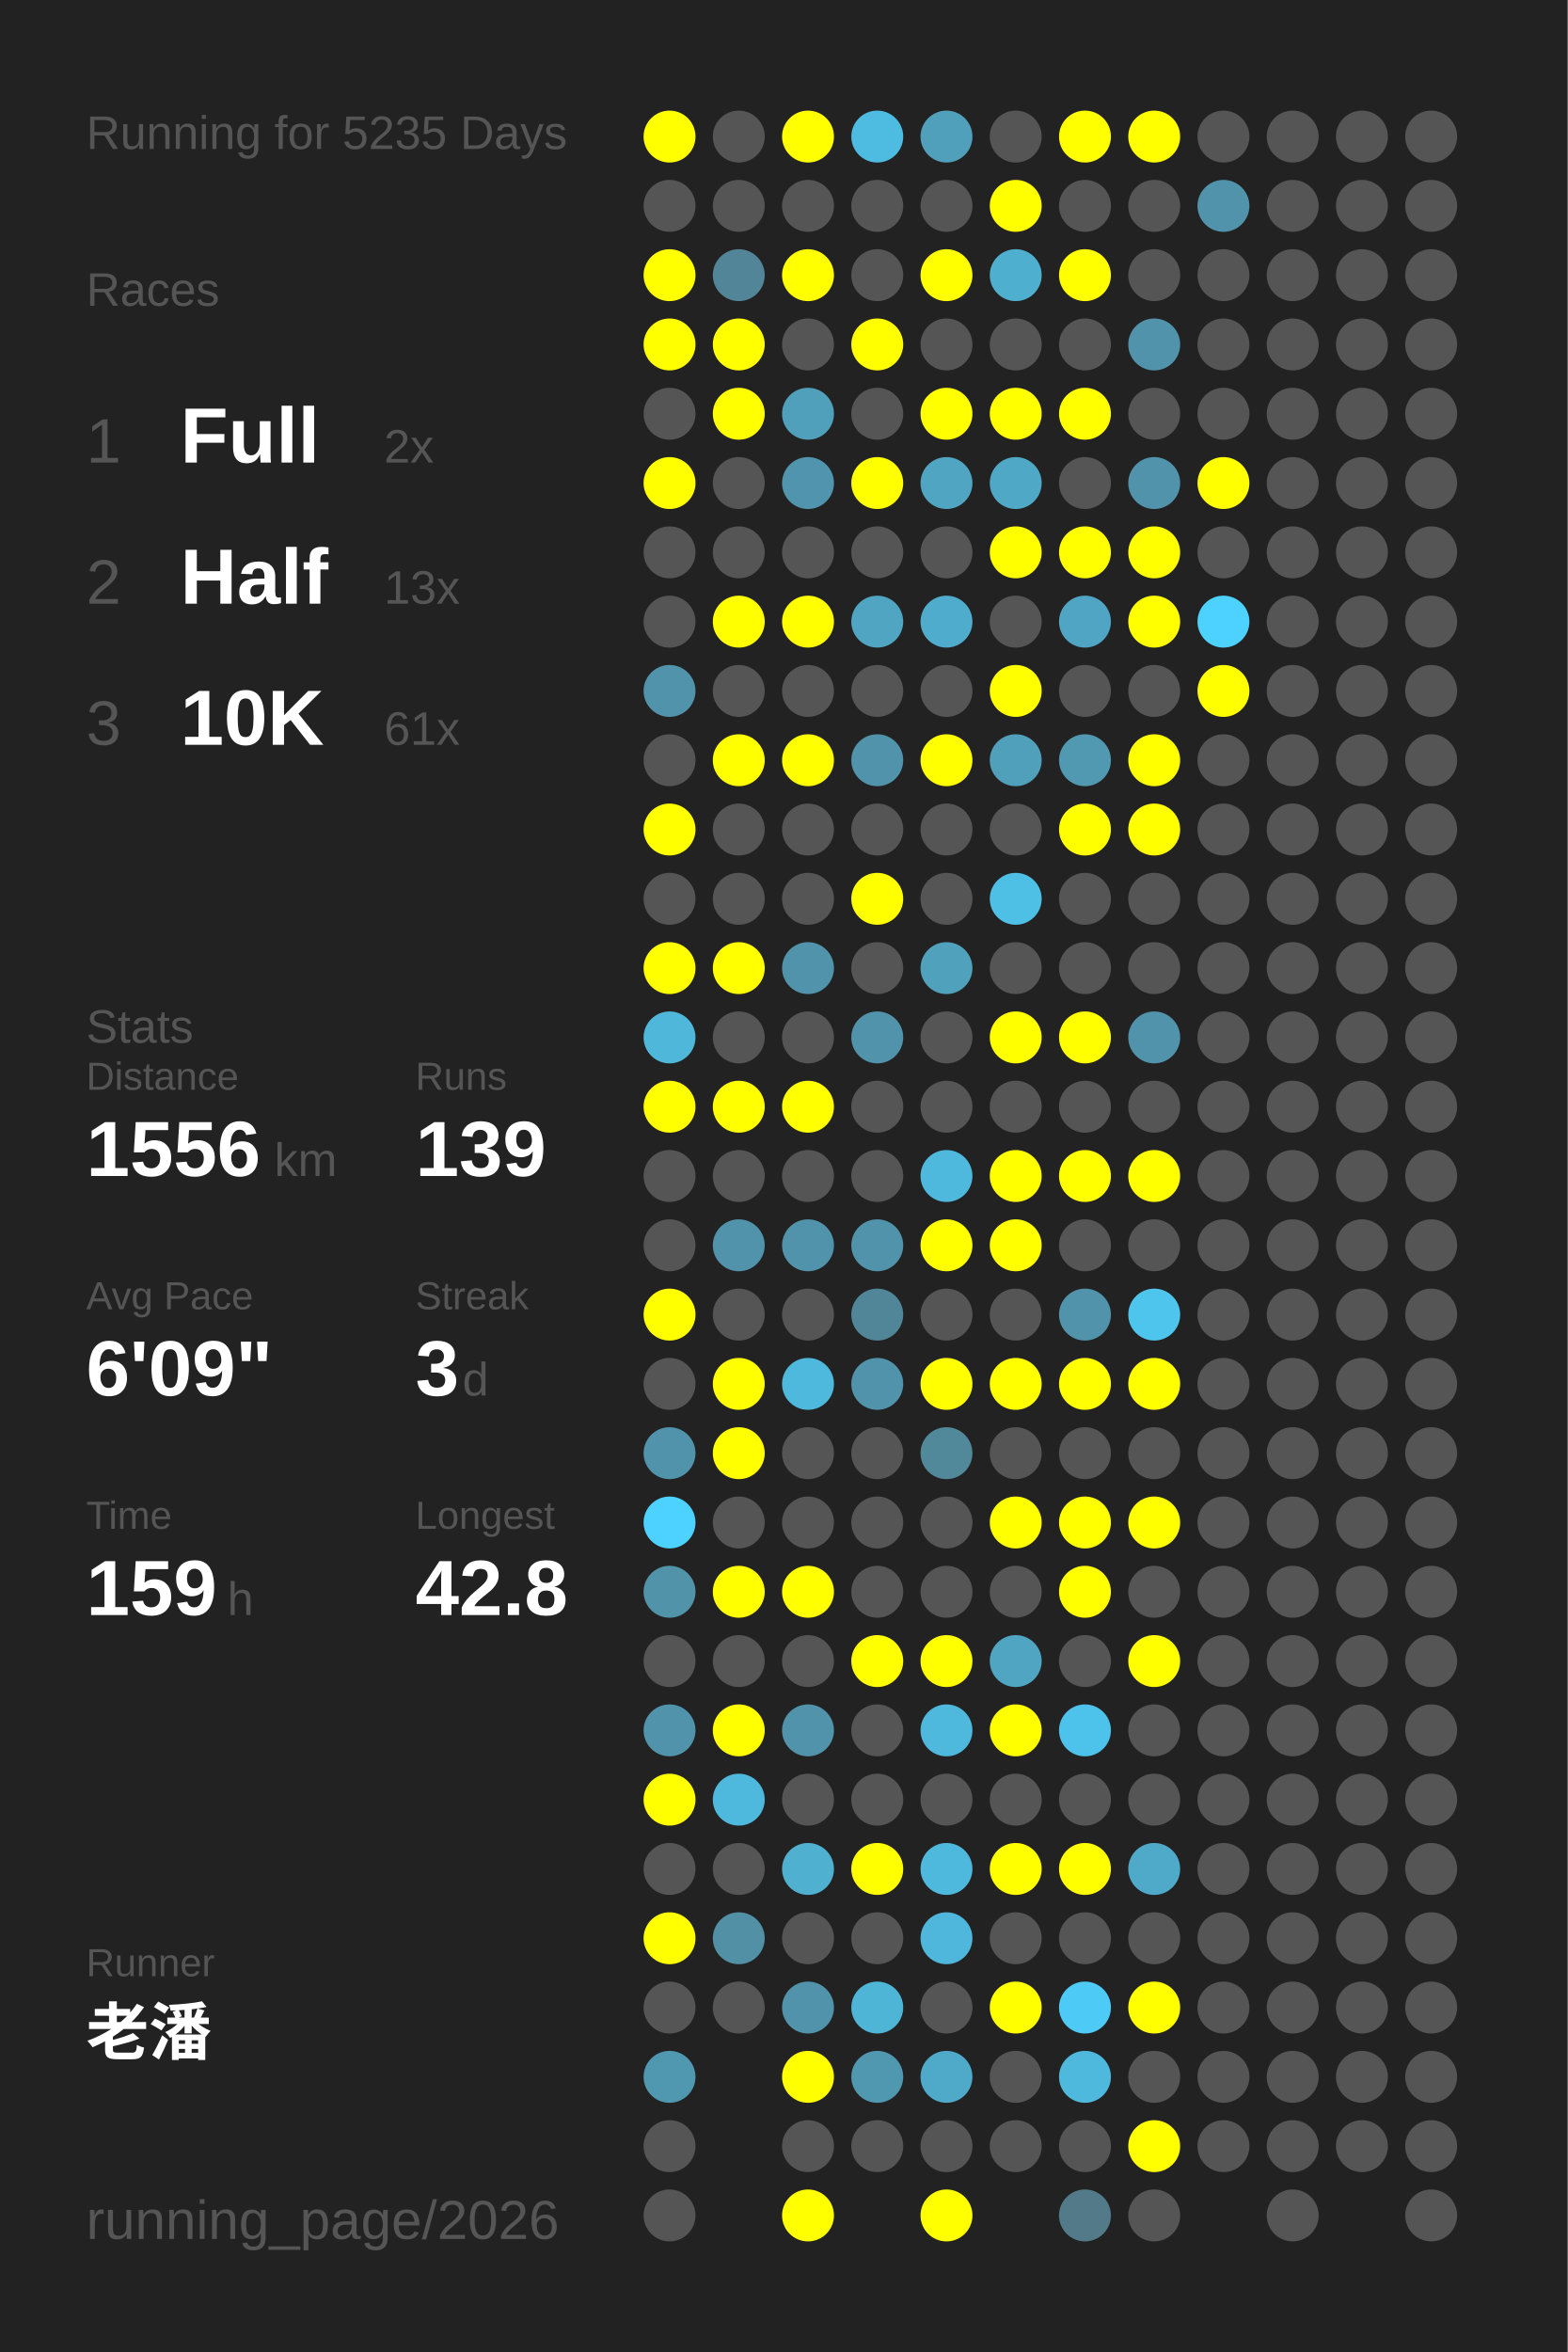
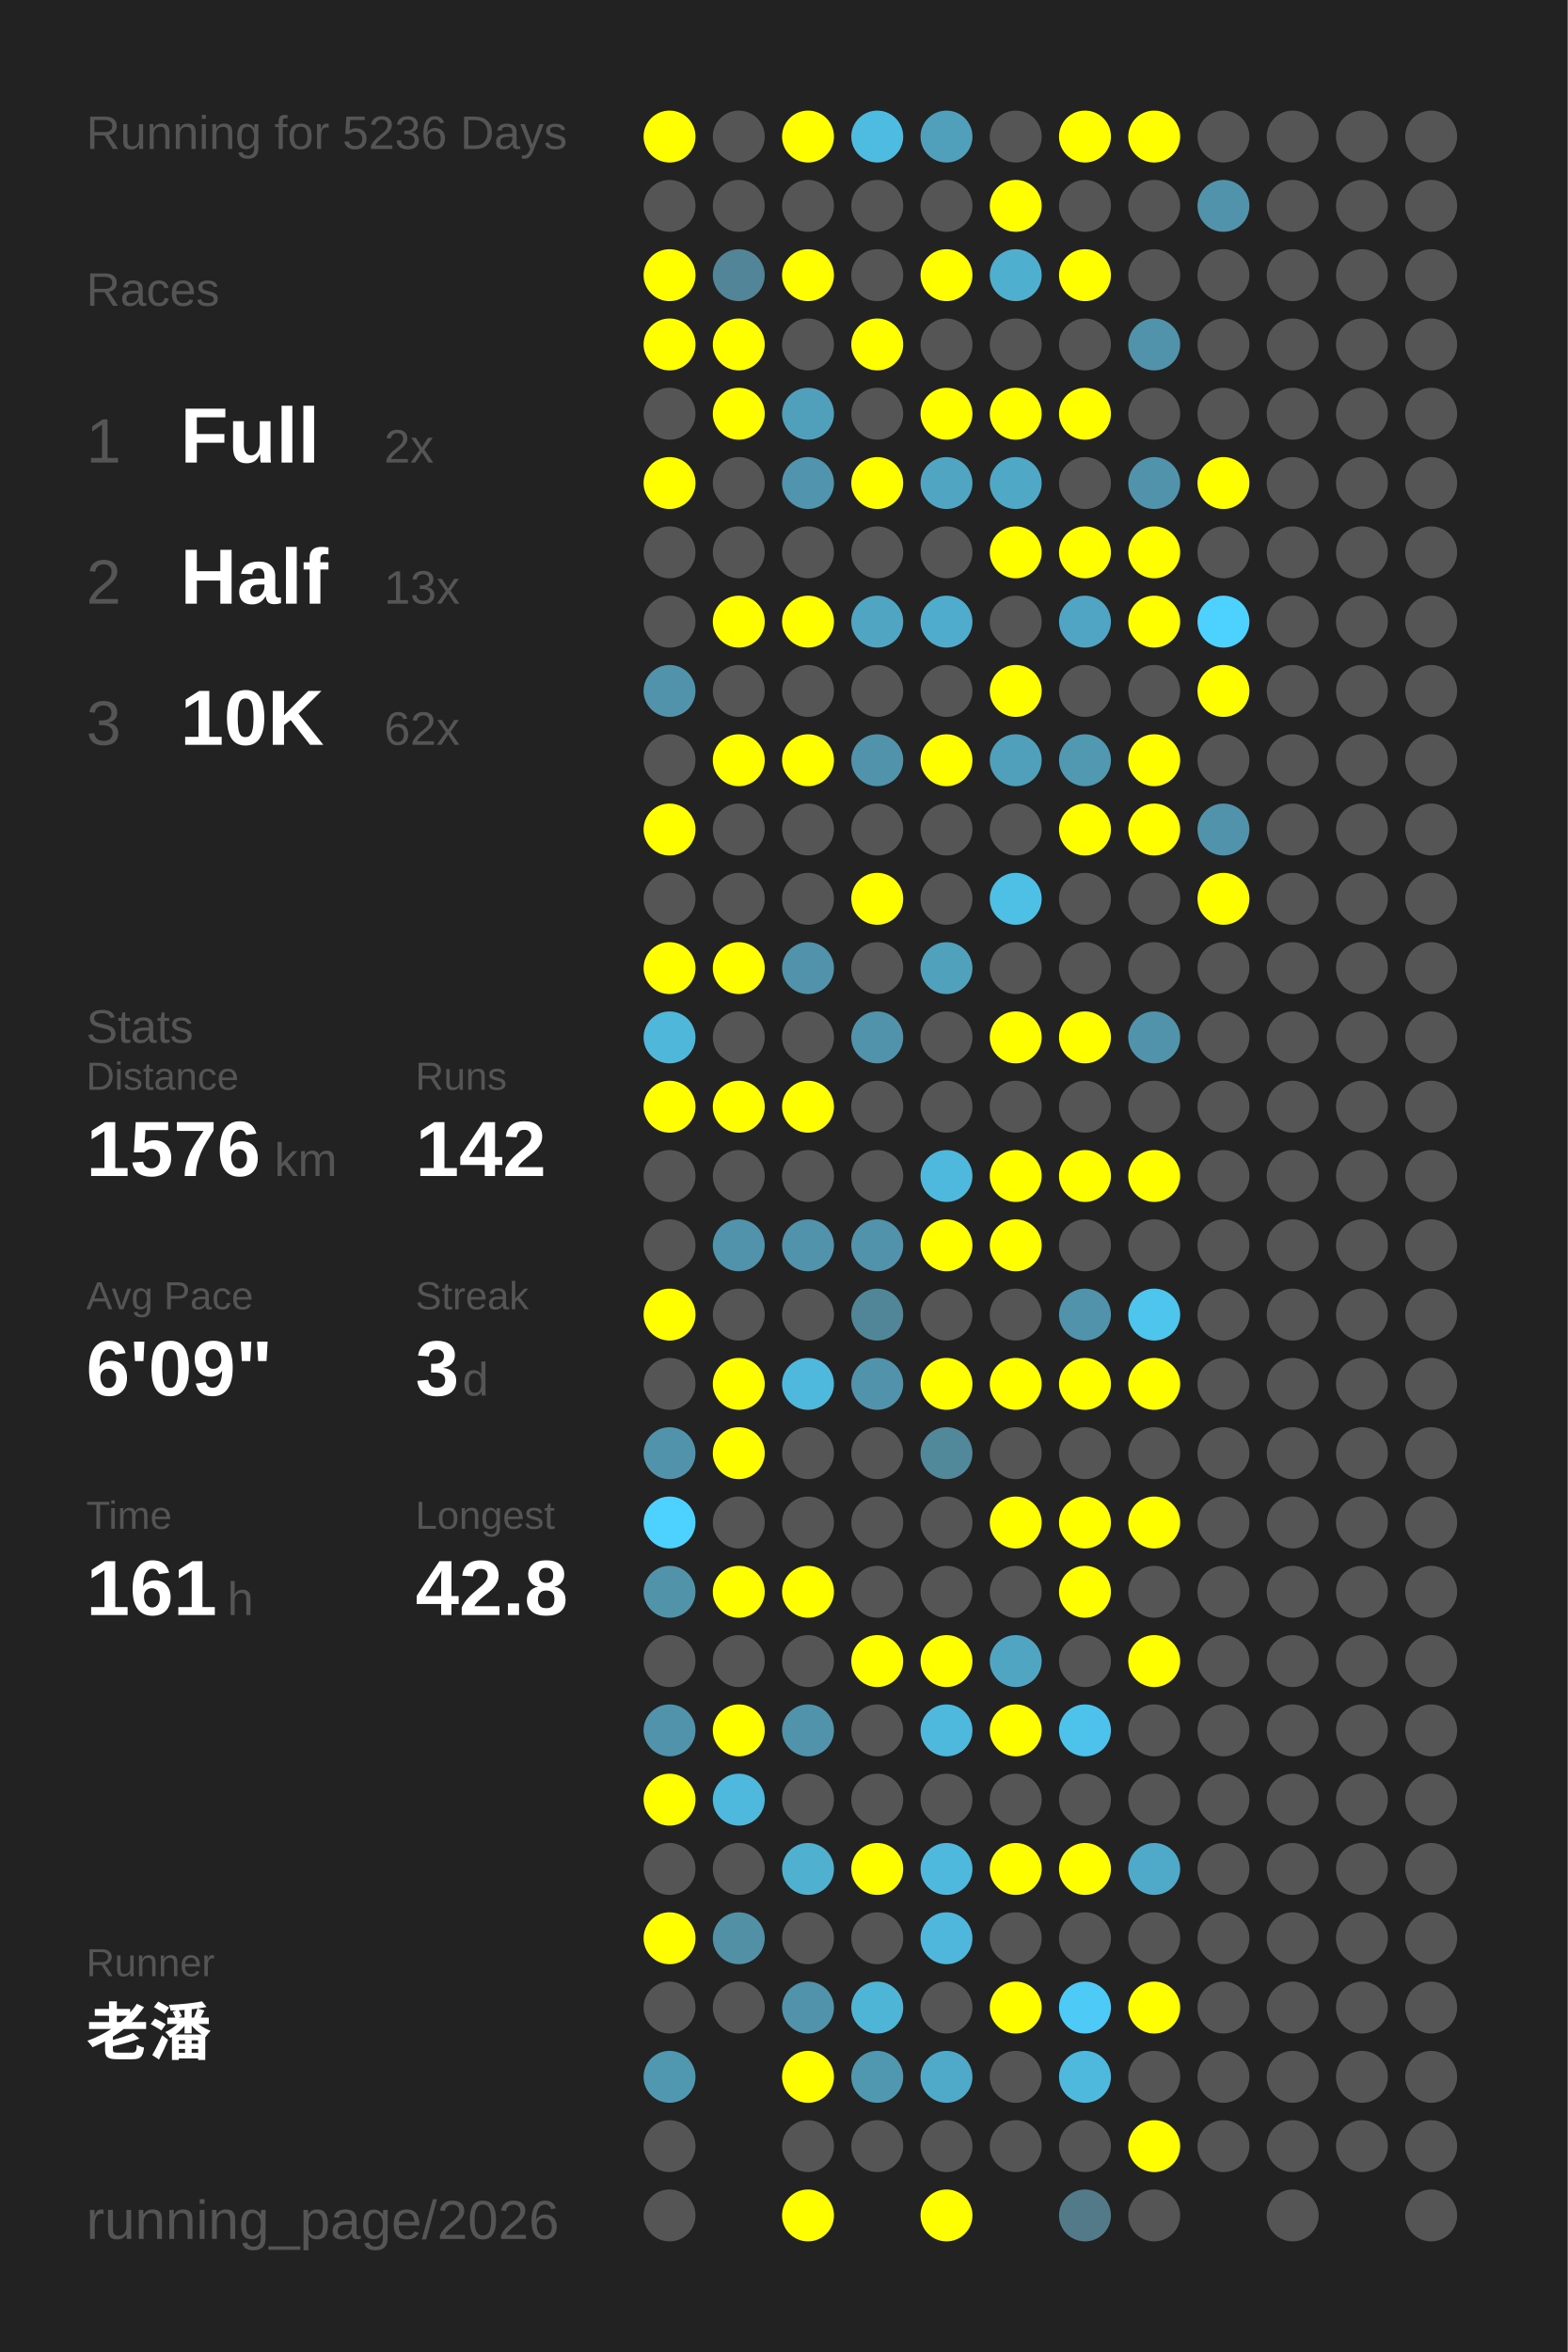
<svg xmlns="http://www.w3.org/2000/svg" baseProfile="full" height="300mm" version="1.1" viewBox="0,0,200,300" width="200mm">
  <defs />
  <rect fill="#222222" height="300" width="200" x="0" y="0" />
-   <text fill="#555555" style="font-size:6px; font-family:Arial;" x="11" y="19">Running for 5235 Days</text>
+   <text fill="#555555" style="font-size:6px; font-family:Arial;" x="11" y="19">Running for 5236 Days</text>
  <text fill="#555555" style="font-size:6px; font-family:Arial;" x="11" y="39">Races</text>
  <text fill="#555555" style="font-size:8px; font-family:Arial;" x="11" y="59">1</text>
  <text fill="#FFFFFF" style="font-size:10px; font-family:Arial; font-weight:bold;" x="23" y="59">Full</text>
  <text fill="#555555" style="font-size:6px; font-family:Arial;" x="49" y="59">2x</text>
  <text fill="#555555" style="font-size:8px; font-family:Arial;" x="11" y="77">2</text>
  <text fill="#FFFFFF" style="font-size:10px; font-family:Arial; font-weight:bold;" x="23" y="77">Half</text>
  <text fill="#555555" style="font-size:6px; font-family:Arial;" x="49" y="77">13x</text>
  <text fill="#555555" style="font-size:8px; font-family:Arial;" x="11" y="95">3</text>
  <text fill="#FFFFFF" style="font-size:10px; font-family:Arial; font-weight:bold;" x="23" y="95">10K</text>
-   <text fill="#555555" style="font-size:6px; font-family:Arial;" x="49" y="95">61x</text>
+   <text fill="#555555" style="font-size:6px; font-family:Arial;" x="49" y="95">62x</text>
  <text fill="#555555" style="font-size:6px; font-family:Arial;" x="11" y="133">Stats</text>
  <text fill="#555555" style="font-size:5px; font-family:Arial;" x="11" y="139">Distance</text>
-   <text fill="#FFFFFF" style="font-size:10px; font-family:Arial; font-weight:bold;" x="11" y="150">1556</text>
+   <text fill="#FFFFFF" style="font-size:10px; font-family:Arial; font-weight:bold;" x="11" y="150">1576</text>
  <text fill="#555555" style="font-size:6px; font-family:Arial;" x="35" y="150">km</text>
  <text fill="#555555" style="font-size:5px; font-family:Arial;" x="53" y="139">Runs</text>
-   <text fill="#FFFFFF" style="font-size:10px; font-family:Arial; font-weight:bold;" x="53" y="150">139</text>
+   <text fill="#FFFFFF" style="font-size:10px; font-family:Arial; font-weight:bold;" x="53" y="150">142</text>
  <text fill="#555555" style="font-size:5px; font-family:Arial;" x="11" y="167">Avg Pace</text>
  <text fill="#FFFFFF" style="font-size:10px; font-family:Arial; font-weight:bold;" x="11" y="178">6'09"</text>
  <text fill="#555555" style="font-size:5px; font-family:Arial;" x="53" y="167">Streak</text>
  <text fill="#FFFFFF" style="font-size:10px; font-family:Arial; font-weight:bold;" x="53" y="178">3</text>
  <text fill="#555555" style="font-size:6px; font-family:Arial;" x="59" y="178">d</text>
  <text fill="#555555" style="font-size:5px; font-family:Arial;" x="11" y="195">Time</text>
-   <text fill="#FFFFFF" style="font-size:10px; font-family:Arial; font-weight:bold;" x="11" y="206">159</text>
+   <text fill="#FFFFFF" style="font-size:10px; font-family:Arial; font-weight:bold;" x="11" y="206">161</text>
  <text fill="#555555" style="font-size:6px; font-family:Arial;" x="29" y="206">h</text>
  <text fill="#555555" style="font-size:5px; font-family:Arial;" x="53" y="195">Longest</text>
  <text fill="#FFFFFF" style="font-size:10px; font-family:Arial; font-weight:bold;" x="53" y="206">42.8</text>
  <text fill="#555555" style="font-size:5px; font-family:Arial;" x="11" y="252.065">Runner</text>
  <text fill="#FFFFFF" style="font-size:8px; font-family:Arial; font-weight:bold;" x="11" y="262.065">老潘</text>
  <text fill="#555555" style="font-size:7px; font-family:Arial;" x="11" y="285.581">running_page/2026</text>
  <circle cx="85.417" cy="17.419" fill="#FFFF00" r="3.312" />
  <circle cx="85.417" cy="26.258" fill="#555555" r="3.312" />
  <circle cx="85.417" cy="35.097" fill="#FFFF00" r="3.312" />
  <circle cx="85.417" cy="43.935" fill="#FFFF00" r="3.312" />
  <circle cx="85.417" cy="52.774" fill="#555555" r="3.312" />
  <circle cx="85.417" cy="61.613" fill="#FFFF00" r="3.312" />
  <circle cx="85.417" cy="70.452" fill="#555555" r="3.312" />
  <circle cx="85.417" cy="79.29" fill="#555555" r="3.312" />
  <circle cx="85.417" cy="88.129" fill="#5093aa" r="3.312" />
  <circle cx="85.417" cy="96.968" fill="#555555" r="3.312" />
  <circle cx="85.417" cy="105.806" fill="#FFFF00" r="3.312" />
  <circle cx="85.417" cy="114.645" fill="#555555" r="3.312" />
  <circle cx="85.417" cy="123.484" fill="#FFFF00" r="3.312" />
  <circle cx="85.417" cy="132.323" fill="#4eb7da" r="3.312" />
  <circle cx="85.417" cy="141.161" fill="#FFFF00" r="3.312" />
  <circle cx="85.417" cy="150" fill="#555555" r="3.312" />
  <circle cx="85.417" cy="158.839" fill="#555555" r="3.312" />
  <circle cx="85.417" cy="167.677" fill="#FFFF00" r="3.312" />
  <circle cx="85.417" cy="176.516" fill="#555555" r="3.312" />
  <circle cx="85.417" cy="185.355" fill="#5093aa" r="3.312" />
  <circle cx="85.417" cy="194.194" fill="#4dd1fe" r="3.312" />
  <circle cx="85.417" cy="203.032" fill="#5193a9" r="3.312" />
  <circle cx="85.417" cy="211.871" fill="#555555" r="3.312" />
  <circle cx="85.417" cy="220.71" fill="#5093aa" r="3.312" />
  <circle cx="85.417" cy="229.548" fill="#FFFF00" r="3.312" />
  <circle cx="85.417" cy="238.387" fill="#555555" r="3.312" />
  <circle cx="85.417" cy="247.226" fill="#FFFF00" r="3.312" />
  <circle cx="85.417" cy="256.065" fill="#555555" r="3.312" />
  <circle cx="85.417" cy="264.903" fill="#5097b0" r="3.312" />
  <circle cx="85.417" cy="273.742" fill="#555555" r="3.312" />
  <circle cx="85.417" cy="282.581" fill="#555555" r="3.312" />
  <circle cx="94.25" cy="17.419" fill="#555555" r="3.312" />
  <circle cx="94.25" cy="26.258" fill="#555555" r="3.312" />
  <circle cx="94.25" cy="35.097" fill="#518597" r="3.312" />
  <circle cx="94.25" cy="43.935" fill="#FFFF00" r="3.312" />
  <circle cx="94.25" cy="52.774" fill="#FFFF00" r="3.312" />
  <circle cx="94.25" cy="61.613" fill="#555555" r="3.312" />
  <circle cx="94.25" cy="70.452" fill="#555555" r="3.312" />
  <circle cx="94.25" cy="79.29" fill="#FFFF00" r="3.312" />
  <circle cx="94.25" cy="88.129" fill="#555555" r="3.312" />
  <circle cx="94.25" cy="96.968" fill="#FFFF00" r="3.312" />
  <circle cx="94.25" cy="105.806" fill="#555555" r="3.312" />
  <circle cx="94.25" cy="114.645" fill="#555555" r="3.312" />
  <circle cx="94.25" cy="123.484" fill="#FFFF00" r="3.312" />
  <circle cx="94.25" cy="132.323" fill="#555555" r="3.312" />
  <circle cx="94.25" cy="141.161" fill="#FFFF00" r="3.312" />
  <circle cx="94.25" cy="150" fill="#555555" r="3.312" />
  <circle cx="94.25" cy="158.839" fill="#5093aa" r="3.312" />
  <circle cx="94.25" cy="167.677" fill="#555555" r="3.312" />
  <circle cx="94.25" cy="176.516" fill="#FFFF00" r="3.312" />
  <circle cx="94.25" cy="185.355" fill="#FFFF00" r="3.312" />
  <circle cx="94.25" cy="194.194" fill="#555555" r="3.312" />
  <circle cx="94.25" cy="203.032" fill="#FFFF00" r="3.312" />
  <circle cx="94.25" cy="211.871" fill="#555555" r="3.312" />
  <circle cx="94.25" cy="220.71" fill="#FFFF00" r="3.312" />
  <circle cx="94.25" cy="229.548" fill="#4eb9dd" r="3.312" />
  <circle cx="94.25" cy="238.387" fill="#555555" r="3.312" />
  <circle cx="94.25" cy="247.226" fill="#5190a5" r="3.312" />
  <circle cx="94.25" cy="256.065" fill="#555555" r="3.312" />
  <circle cx="103.083" cy="17.419" fill="#FFFF00" r="3.312" />
  <circle cx="103.083" cy="26.258" fill="#555555" r="3.312" />
  <circle cx="103.083" cy="35.097" fill="#FFFF00" r="3.312" />
  <circle cx="103.083" cy="43.935" fill="#555555" r="3.312" />
  <circle cx="103.083" cy="52.774" fill="#50a0bb" r="3.312" />
  <circle cx="103.083" cy="61.613" fill="#5095ad" r="3.312" />
  <circle cx="103.083" cy="70.452" fill="#555555" r="3.312" />
  <circle cx="103.083" cy="79.29" fill="#FFFF00" r="3.312" />
  <circle cx="103.083" cy="88.129" fill="#555555" r="3.312" />
  <circle cx="103.083" cy="96.968" fill="#FFFF00" r="3.312" />
  <circle cx="103.083" cy="105.806" fill="#555555" r="3.312" />
  <circle cx="103.083" cy="114.645" fill="#555555" r="3.312" />
  <circle cx="103.083" cy="123.484" fill="#5093aa" r="3.312" />
  <circle cx="103.083" cy="132.323" fill="#555555" r="3.312" />
  <circle cx="103.083" cy="141.161" fill="#FFFF00" r="3.312" />
  <circle cx="103.083" cy="150" fill="#555555" r="3.312" />
  <circle cx="103.083" cy="158.839" fill="#5093aa" r="3.312" />
  <circle cx="103.083" cy="167.677" fill="#555555" r="3.312" />
  <circle cx="103.083" cy="176.516" fill="#4eb9dd" r="3.312" />
  <circle cx="103.083" cy="185.355" fill="#555555" r="3.312" />
  <circle cx="103.083" cy="194.194" fill="#555555" r="3.312" />
  <circle cx="103.083" cy="203.032" fill="#FFFF00" r="3.312" />
  <circle cx="103.083" cy="211.871" fill="#555555" r="3.312" />
  <circle cx="103.083" cy="220.71" fill="#5093aa" r="3.312" />
  <circle cx="103.083" cy="229.548" fill="#555555" r="3.312" />
  <circle cx="103.083" cy="238.387" fill="#4fb0d0" r="3.312" />
  <circle cx="103.083" cy="247.226" fill="#555555" r="3.312" />
  <circle cx="103.083" cy="256.065" fill="#5093aa" r="3.312" />
  <circle cx="103.083" cy="264.903" fill="#FFFF00" r="3.312" />
  <circle cx="103.083" cy="273.742" fill="#555555" r="3.312" />
  <circle cx="103.083" cy="282.581" fill="#FFFF00" r="3.312" />
  <circle cx="111.917" cy="17.419" fill="#4ebce1" r="3.312" />
  <circle cx="111.917" cy="26.258" fill="#555555" r="3.312" />
  <circle cx="111.917" cy="35.097" fill="#555555" r="3.312" />
  <circle cx="111.917" cy="43.935" fill="#FFFF00" r="3.312" />
  <circle cx="111.917" cy="52.774" fill="#555555" r="3.312" />
  <circle cx="111.917" cy="61.613" fill="#FFFF00" r="3.312" />
  <circle cx="111.917" cy="70.452" fill="#555555" r="3.312" />
  <circle cx="111.917" cy="79.29" fill="#4fa5c2" r="3.312" />
  <circle cx="111.917" cy="88.129" fill="#555555" r="3.312" />
  <circle cx="111.917" cy="96.968" fill="#5093aa" r="3.312" />
  <circle cx="111.917" cy="105.806" fill="#555555" r="3.312" />
  <circle cx="111.917" cy="114.645" fill="#FFFF00" r="3.312" />
  <circle cx="111.917" cy="123.484" fill="#555555" r="3.312" />
  <circle cx="111.917" cy="132.323" fill="#5093aa" r="3.312" />
  <circle cx="111.917" cy="141.161" fill="#555555" r="3.312" />
  <circle cx="111.917" cy="150" fill="#555555" r="3.312" />
  <circle cx="111.917" cy="158.839" fill="#5093aa" r="3.312" />
  <circle cx="111.917" cy="167.677" fill="#518698" r="3.312" />
  <circle cx="111.917" cy="176.516" fill="#5093aa" r="3.312" />
  <circle cx="111.917" cy="185.355" fill="#555555" r="3.312" />
  <circle cx="111.917" cy="194.194" fill="#555555" r="3.312" />
  <circle cx="111.917" cy="203.032" fill="#555555" r="3.312" />
  <circle cx="111.917" cy="211.871" fill="#FFFF00" r="3.312" />
  <circle cx="111.917" cy="220.71" fill="#555555" r="3.312" />
  <circle cx="111.917" cy="229.548" fill="#555555" r="3.312" />
  <circle cx="111.917" cy="238.387" fill="#FFFF00" r="3.312" />
  <circle cx="111.917" cy="247.226" fill="#555555" r="3.312" />
  <circle cx="111.917" cy="256.065" fill="#4eb5d7" r="3.312" />
  <circle cx="111.917" cy="264.903" fill="#5098b0" r="3.312" />
  <circle cx="111.917" cy="273.742" fill="#555555" r="3.312" />
  <circle cx="120.75" cy="17.419" fill="#50a0bb" r="3.312" />
  <circle cx="120.75" cy="26.258" fill="#555555" r="3.312" />
  <circle cx="120.75" cy="35.097" fill="#FFFF00" r="3.312" />
  <circle cx="120.75" cy="43.935" fill="#555555" r="3.312" />
  <circle cx="120.75" cy="52.774" fill="#FFFF00" r="3.312" />
  <circle cx="120.75" cy="61.613" fill="#4fa5c2" r="3.312" />
  <circle cx="120.75" cy="70.452" fill="#555555" r="3.312" />
  <circle cx="120.75" cy="79.29" fill="#4faccc" r="3.312" />
  <circle cx="120.75" cy="88.129" fill="#555555" r="3.312" />
  <circle cx="120.75" cy="96.968" fill="#FFFF00" r="3.312" />
  <circle cx="120.75" cy="105.806" fill="#555555" r="3.312" />
  <circle cx="120.75" cy="114.645" fill="#555555" r="3.312" />
  <circle cx="120.75" cy="123.484" fill="#50a1bc" r="3.312" />
  <circle cx="120.75" cy="132.323" fill="#555555" r="3.312" />
  <circle cx="120.75" cy="141.161" fill="#555555" r="3.312" />
  <circle cx="120.75" cy="150" fill="#4eb9dd" r="3.312" />
  <circle cx="120.75" cy="158.839" fill="#FFFF00" r="3.312" />
  <circle cx="120.75" cy="167.677" fill="#555555" r="3.312" />
  <circle cx="120.75" cy="176.516" fill="#FFFF00" r="3.312" />
  <circle cx="120.75" cy="185.355" fill="#51899b" r="3.312" />
  <circle cx="120.75" cy="194.194" fill="#555555" r="3.312" />
  <circle cx="120.75" cy="203.032" fill="#555555" r="3.312" />
  <circle cx="120.75" cy="211.871" fill="#FFFF00" r="3.312" />
  <circle cx="120.75" cy="220.71" fill="#4eb9dd" r="3.312" />
  <circle cx="120.75" cy="229.548" fill="#555555" r="3.312" />
  <circle cx="120.75" cy="238.387" fill="#4eb9dd" r="3.312" />
  <circle cx="120.75" cy="247.226" fill="#4eb7db" r="3.312" />
  <circle cx="120.75" cy="256.065" fill="#555555" r="3.312" />
  <circle cx="120.75" cy="264.903" fill="#4faac9" r="3.312" />
  <circle cx="120.75" cy="273.742" fill="#555555" r="3.312" />
  <circle cx="120.75" cy="282.581" fill="#FFFF00" r="3.312" />
  <circle cx="129.583" cy="17.419" fill="#555555" r="3.312" />
  <circle cx="129.583" cy="26.258" fill="#FFFF00" r="3.312" />
  <circle cx="129.583" cy="35.097" fill="#4fafcf" r="3.312" />
  <circle cx="129.583" cy="43.935" fill="#555555" r="3.312" />
  <circle cx="129.583" cy="52.774" fill="#FFFF00" r="3.312" />
  <circle cx="129.583" cy="61.613" fill="#4fa8c5" r="3.312" />
  <circle cx="129.583" cy="70.452" fill="#FFFF00" r="3.312" />
  <circle cx="129.583" cy="79.29" fill="#555555" r="3.312" />
  <circle cx="129.583" cy="88.129" fill="#FFFF00" r="3.312" />
  <circle cx="129.583" cy="96.968" fill="#50a0bb" r="3.312" />
  <circle cx="129.583" cy="105.806" fill="#555555" r="3.312" />
  <circle cx="129.583" cy="114.645" fill="#4ebfe5" r="3.312" />
  <circle cx="129.583" cy="123.484" fill="#555555" r="3.312" />
  <circle cx="129.583" cy="132.323" fill="#FFFF00" r="3.312" />
  <circle cx="129.583" cy="141.161" fill="#555555" r="3.312" />
  <circle cx="129.583" cy="150" fill="#FFFF00" r="3.312" />
  <circle cx="129.583" cy="158.839" fill="#FFFF00" r="3.312" />
  <circle cx="129.583" cy="167.677" fill="#555555" r="3.312" />
  <circle cx="129.583" cy="176.516" fill="#FFFF00" r="3.312" />
  <circle cx="129.583" cy="185.355" fill="#555555" r="3.312" />
  <circle cx="129.583" cy="194.194" fill="#FFFF00" r="3.312" />
  <circle cx="129.583" cy="203.032" fill="#555555" r="3.312" />
  <circle cx="129.583" cy="211.871" fill="#4fa5c2" r="3.312" />
  <circle cx="129.583" cy="220.71" fill="#FFFF00" r="3.312" />
  <circle cx="129.583" cy="229.548" fill="#555555" r="3.312" />
  <circle cx="129.583" cy="238.387" fill="#FFFF00" r="3.312" />
  <circle cx="129.583" cy="247.226" fill="#555555" r="3.312" />
  <circle cx="129.583" cy="256.065" fill="#FFFF00" r="3.312" />
  <circle cx="129.583" cy="264.903" fill="#555555" r="3.312" />
  <circle cx="129.583" cy="273.742" fill="#555555" r="3.312" />
  <circle cx="138.417" cy="17.419" fill="#FFFF00" r="3.312" />
  <circle cx="138.417" cy="26.258" fill="#555555" r="3.312" />
  <circle cx="138.417" cy="35.097" fill="#FFFF00" r="3.312" />
  <circle cx="138.417" cy="43.935" fill="#555555" r="3.312" />
  <circle cx="138.417" cy="52.774" fill="#FFFF00" r="3.312" />
  <circle cx="138.417" cy="61.613" fill="#555555" r="3.312" />
  <circle cx="138.417" cy="70.452" fill="#FFFF00" r="3.312" />
  <circle cx="138.417" cy="79.29" fill="#4fa5c3" r="3.312" />
  <circle cx="138.417" cy="88.129" fill="#555555" r="3.312" />
  <circle cx="138.417" cy="96.968" fill="#5099b1" r="3.312" />
  <circle cx="138.417" cy="105.806" fill="#FFFF00" r="3.312" />
  <circle cx="138.417" cy="114.645" fill="#555555" r="3.312" />
  <circle cx="138.417" cy="123.484" fill="#555555" r="3.312" />
  <circle cx="138.417" cy="132.323" fill="#FFFF00" r="3.312" />
  <circle cx="138.417" cy="141.161" fill="#555555" r="3.312" />
  <circle cx="138.417" cy="150" fill="#FFFF00" r="3.312" />
  <circle cx="138.417" cy="158.839" fill="#555555" r="3.312" />
  <circle cx="138.417" cy="167.677" fill="#5093aa" r="3.312" />
  <circle cx="138.417" cy="176.516" fill="#FFFF00" r="3.312" />
  <circle cx="138.417" cy="185.355" fill="#555555" r="3.312" />
  <circle cx="138.417" cy="194.194" fill="#FFFF00" r="3.312" />
  <circle cx="138.417" cy="203.032" fill="#FFFF00" r="3.312" />
  <circle cx="138.417" cy="211.871" fill="#555555" r="3.312" />
  <circle cx="138.417" cy="220.71" fill="#4dc2ea" r="3.312" />
  <circle cx="138.417" cy="229.548" fill="#555555" r="3.312" />
  <circle cx="138.417" cy="238.387" fill="#FFFF00" r="3.312" />
  <circle cx="138.417" cy="247.226" fill="#555555" r="3.312" />
  <circle cx="138.417" cy="256.065" fill="#4dcbf6" r="3.312" />
  <circle cx="138.417" cy="264.903" fill="#4eb9dd" r="3.312" />
  <circle cx="138.417" cy="273.742" fill="#555555" r="3.312" />
  <circle cx="138.417" cy="282.581" fill="#527a88" r="3.312" />
  <circle cx="147.25" cy="17.419" fill="#FFFF00" r="3.312" />
  <circle cx="147.25" cy="26.258" fill="#555555" r="3.312" />
  <circle cx="147.25" cy="35.097" fill="#555555" r="3.312" />
  <circle cx="147.25" cy="43.935" fill="#5093aa" r="3.312" />
  <circle cx="147.25" cy="52.774" fill="#555555" r="3.312" />
  <circle cx="147.25" cy="61.613" fill="#5093aa" r="3.312" />
  <circle cx="147.25" cy="70.452" fill="#FFFF00" r="3.312" />
  <circle cx="147.25" cy="79.29" fill="#FFFF00" r="3.312" />
  <circle cx="147.25" cy="88.129" fill="#555555" r="3.312" />
  <circle cx="147.25" cy="96.968" fill="#FFFF00" r="3.312" />
  <circle cx="147.25" cy="105.806" fill="#FFFF00" r="3.312" />
  <circle cx="147.25" cy="114.645" fill="#555555" r="3.312" />
  <circle cx="147.25" cy="123.484" fill="#555555" r="3.312" />
  <circle cx="147.25" cy="132.323" fill="#5093aa" r="3.312" />
  <circle cx="147.25" cy="141.161" fill="#555555" r="3.312" />
  <circle cx="147.25" cy="150" fill="#FFFF00" r="3.312" />
  <circle cx="147.25" cy="158.839" fill="#555555" r="3.312" />
  <circle cx="147.25" cy="167.677" fill="#4dc5ed" r="3.312" />
  <circle cx="147.25" cy="176.516" fill="#FFFF00" r="3.312" />
  <circle cx="147.25" cy="185.355" fill="#555555" r="3.312" />
  <circle cx="147.25" cy="194.194" fill="#FFFF00" r="3.312" />
  <circle cx="147.25" cy="203.032" fill="#555555" r="3.312" />
  <circle cx="147.25" cy="211.871" fill="#FFFF00" r="3.312" />
  <circle cx="147.25" cy="220.71" fill="#555555" r="3.312" />
  <circle cx="147.25" cy="229.548" fill="#555555" r="3.312" />
  <circle cx="147.25" cy="238.387" fill="#4faac9" r="3.312" />
  <circle cx="147.25" cy="247.226" fill="#555555" r="3.312" />
  <circle cx="147.25" cy="256.065" fill="#FFFF00" r="3.312" />
  <circle cx="147.25" cy="264.903" fill="#555555" r="3.312" />
  <circle cx="147.25" cy="273.742" fill="#FFFF00" r="3.312" />
  <circle cx="147.25" cy="282.581" fill="#555555" r="3.312" />
  <circle cx="156.083" cy="17.419" fill="#555555" r="3.312" />
  <circle cx="156.083" cy="26.258" fill="#5093aa" r="3.312" />
  <circle cx="156.083" cy="35.097" fill="#555555" r="3.312" />
  <circle cx="156.083" cy="43.935" fill="#555555" r="3.312" />
  <circle cx="156.083" cy="52.774" fill="#555555" r="3.312" />
  <circle cx="156.083" cy="61.613" fill="#FFFF00" r="3.312" />
  <circle cx="156.083" cy="70.452" fill="#555555" r="3.312" />
  <circle cx="156.083" cy="79.29" fill="#4dd1fe" r="3.312" />
  <circle cx="156.083" cy="88.129" fill="#FFFF00" r="3.312" />
  <circle cx="156.083" cy="96.968" fill="#555555" r="3.312" />
-   <circle cx="156.083" cy="105.806" fill="#555555" r="3.312" />
-   <circle cx="156.083" cy="114.645" fill="#555555" r="3.312" />
+   <circle cx="156.083" cy="105.806" fill="#5093aa" r="3.312" />
+   <circle cx="156.083" cy="114.645" fill="#FFFF00" r="3.312" />
  <circle cx="156.083" cy="123.484" fill="#555555" r="3.312" />
  <circle cx="156.083" cy="132.323" fill="#555555" r="3.312" />
  <circle cx="156.083" cy="141.161" fill="#555555" r="3.312" />
  <circle cx="156.083" cy="150" fill="#555555" r="3.312" />
  <circle cx="156.083" cy="158.839" fill="#555555" r="3.312" />
  <circle cx="156.083" cy="167.677" fill="#555555" r="3.312" />
  <circle cx="156.083" cy="176.516" fill="#555555" r="3.312" />
  <circle cx="156.083" cy="185.355" fill="#555555" r="3.312" />
  <circle cx="156.083" cy="194.194" fill="#555555" r="3.312" />
  <circle cx="156.083" cy="203.032" fill="#555555" r="3.312" />
  <circle cx="156.083" cy="211.871" fill="#555555" r="3.312" />
  <circle cx="156.083" cy="220.71" fill="#555555" r="3.312" />
  <circle cx="156.083" cy="229.548" fill="#555555" r="3.312" />
  <circle cx="156.083" cy="238.387" fill="#555555" r="3.312" />
  <circle cx="156.083" cy="247.226" fill="#555555" r="3.312" />
  <circle cx="156.083" cy="256.065" fill="#555555" r="3.312" />
  <circle cx="156.083" cy="264.903" fill="#555555" r="3.312" />
  <circle cx="156.083" cy="273.742" fill="#555555" r="3.312" />
  <circle cx="164.917" cy="17.419" fill="#555555" r="3.312" />
  <circle cx="164.917" cy="26.258" fill="#555555" r="3.312" />
  <circle cx="164.917" cy="35.097" fill="#555555" r="3.312" />
  <circle cx="164.917" cy="43.935" fill="#555555" r="3.312" />
  <circle cx="164.917" cy="52.774" fill="#555555" r="3.312" />
  <circle cx="164.917" cy="61.613" fill="#555555" r="3.312" />
  <circle cx="164.917" cy="70.452" fill="#555555" r="3.312" />
  <circle cx="164.917" cy="79.29" fill="#555555" r="3.312" />
  <circle cx="164.917" cy="88.129" fill="#555555" r="3.312" />
  <circle cx="164.917" cy="96.968" fill="#555555" r="3.312" />
  <circle cx="164.917" cy="105.806" fill="#555555" r="3.312" />
  <circle cx="164.917" cy="114.645" fill="#555555" r="3.312" />
  <circle cx="164.917" cy="123.484" fill="#555555" r="3.312" />
  <circle cx="164.917" cy="132.323" fill="#555555" r="3.312" />
  <circle cx="164.917" cy="141.161" fill="#555555" r="3.312" />
  <circle cx="164.917" cy="150" fill="#555555" r="3.312" />
  <circle cx="164.917" cy="158.839" fill="#555555" r="3.312" />
  <circle cx="164.917" cy="167.677" fill="#555555" r="3.312" />
  <circle cx="164.917" cy="176.516" fill="#555555" r="3.312" />
  <circle cx="164.917" cy="185.355" fill="#555555" r="3.312" />
  <circle cx="164.917" cy="194.194" fill="#555555" r="3.312" />
  <circle cx="164.917" cy="203.032" fill="#555555" r="3.312" />
  <circle cx="164.917" cy="211.871" fill="#555555" r="3.312" />
  <circle cx="164.917" cy="220.71" fill="#555555" r="3.312" />
  <circle cx="164.917" cy="229.548" fill="#555555" r="3.312" />
  <circle cx="164.917" cy="238.387" fill="#555555" r="3.312" />
  <circle cx="164.917" cy="247.226" fill="#555555" r="3.312" />
  <circle cx="164.917" cy="256.065" fill="#555555" r="3.312" />
  <circle cx="164.917" cy="264.903" fill="#555555" r="3.312" />
  <circle cx="164.917" cy="273.742" fill="#555555" r="3.312" />
  <circle cx="164.917" cy="282.581" fill="#555555" r="3.312" />
  <circle cx="173.75" cy="17.419" fill="#555555" r="3.312" />
  <circle cx="173.75" cy="26.258" fill="#555555" r="3.312" />
  <circle cx="173.75" cy="35.097" fill="#555555" r="3.312" />
  <circle cx="173.75" cy="43.935" fill="#555555" r="3.312" />
  <circle cx="173.75" cy="52.774" fill="#555555" r="3.312" />
  <circle cx="173.75" cy="61.613" fill="#555555" r="3.312" />
  <circle cx="173.75" cy="70.452" fill="#555555" r="3.312" />
  <circle cx="173.75" cy="79.29" fill="#555555" r="3.312" />
  <circle cx="173.75" cy="88.129" fill="#555555" r="3.312" />
  <circle cx="173.75" cy="96.968" fill="#555555" r="3.312" />
  <circle cx="173.75" cy="105.806" fill="#555555" r="3.312" />
  <circle cx="173.75" cy="114.645" fill="#555555" r="3.312" />
  <circle cx="173.75" cy="123.484" fill="#555555" r="3.312" />
  <circle cx="173.75" cy="132.323" fill="#555555" r="3.312" />
  <circle cx="173.75" cy="141.161" fill="#555555" r="3.312" />
  <circle cx="173.75" cy="150" fill="#555555" r="3.312" />
  <circle cx="173.75" cy="158.839" fill="#555555" r="3.312" />
  <circle cx="173.75" cy="167.677" fill="#555555" r="3.312" />
  <circle cx="173.75" cy="176.516" fill="#555555" r="3.312" />
  <circle cx="173.75" cy="185.355" fill="#555555" r="3.312" />
  <circle cx="173.75" cy="194.194" fill="#555555" r="3.312" />
  <circle cx="173.75" cy="203.032" fill="#555555" r="3.312" />
  <circle cx="173.75" cy="211.871" fill="#555555" r="3.312" />
  <circle cx="173.75" cy="220.71" fill="#555555" r="3.312" />
  <circle cx="173.75" cy="229.548" fill="#555555" r="3.312" />
  <circle cx="173.75" cy="238.387" fill="#555555" r="3.312" />
  <circle cx="173.75" cy="247.226" fill="#555555" r="3.312" />
  <circle cx="173.75" cy="256.065" fill="#555555" r="3.312" />
  <circle cx="173.75" cy="264.903" fill="#555555" r="3.312" />
  <circle cx="173.75" cy="273.742" fill="#555555" r="3.312" />
  <circle cx="182.583" cy="17.419" fill="#555555" r="3.312" />
  <circle cx="182.583" cy="26.258" fill="#555555" r="3.312" />
  <circle cx="182.583" cy="35.097" fill="#555555" r="3.312" />
  <circle cx="182.583" cy="43.935" fill="#555555" r="3.312" />
  <circle cx="182.583" cy="52.774" fill="#555555" r="3.312" />
  <circle cx="182.583" cy="61.613" fill="#555555" r="3.312" />
  <circle cx="182.583" cy="70.452" fill="#555555" r="3.312" />
  <circle cx="182.583" cy="79.29" fill="#555555" r="3.312" />
  <circle cx="182.583" cy="88.129" fill="#555555" r="3.312" />
  <circle cx="182.583" cy="96.968" fill="#555555" r="3.312" />
  <circle cx="182.583" cy="105.806" fill="#555555" r="3.312" />
  <circle cx="182.583" cy="114.645" fill="#555555" r="3.312" />
  <circle cx="182.583" cy="123.484" fill="#555555" r="3.312" />
  <circle cx="182.583" cy="132.323" fill="#555555" r="3.312" />
  <circle cx="182.583" cy="141.161" fill="#555555" r="3.312" />
  <circle cx="182.583" cy="150" fill="#555555" r="3.312" />
  <circle cx="182.583" cy="158.839" fill="#555555" r="3.312" />
  <circle cx="182.583" cy="167.677" fill="#555555" r="3.312" />
  <circle cx="182.583" cy="176.516" fill="#555555" r="3.312" />
  <circle cx="182.583" cy="185.355" fill="#555555" r="3.312" />
  <circle cx="182.583" cy="194.194" fill="#555555" r="3.312" />
  <circle cx="182.583" cy="203.032" fill="#555555" r="3.312" />
  <circle cx="182.583" cy="211.871" fill="#555555" r="3.312" />
  <circle cx="182.583" cy="220.71" fill="#555555" r="3.312" />
  <circle cx="182.583" cy="229.548" fill="#555555" r="3.312" />
  <circle cx="182.583" cy="238.387" fill="#555555" r="3.312" />
  <circle cx="182.583" cy="247.226" fill="#555555" r="3.312" />
  <circle cx="182.583" cy="256.065" fill="#555555" r="3.312" />
  <circle cx="182.583" cy="264.903" fill="#555555" r="3.312" />
  <circle cx="182.583" cy="273.742" fill="#555555" r="3.312" />
  <circle cx="182.583" cy="282.581" fill="#555555" r="3.312" />
</svg>
